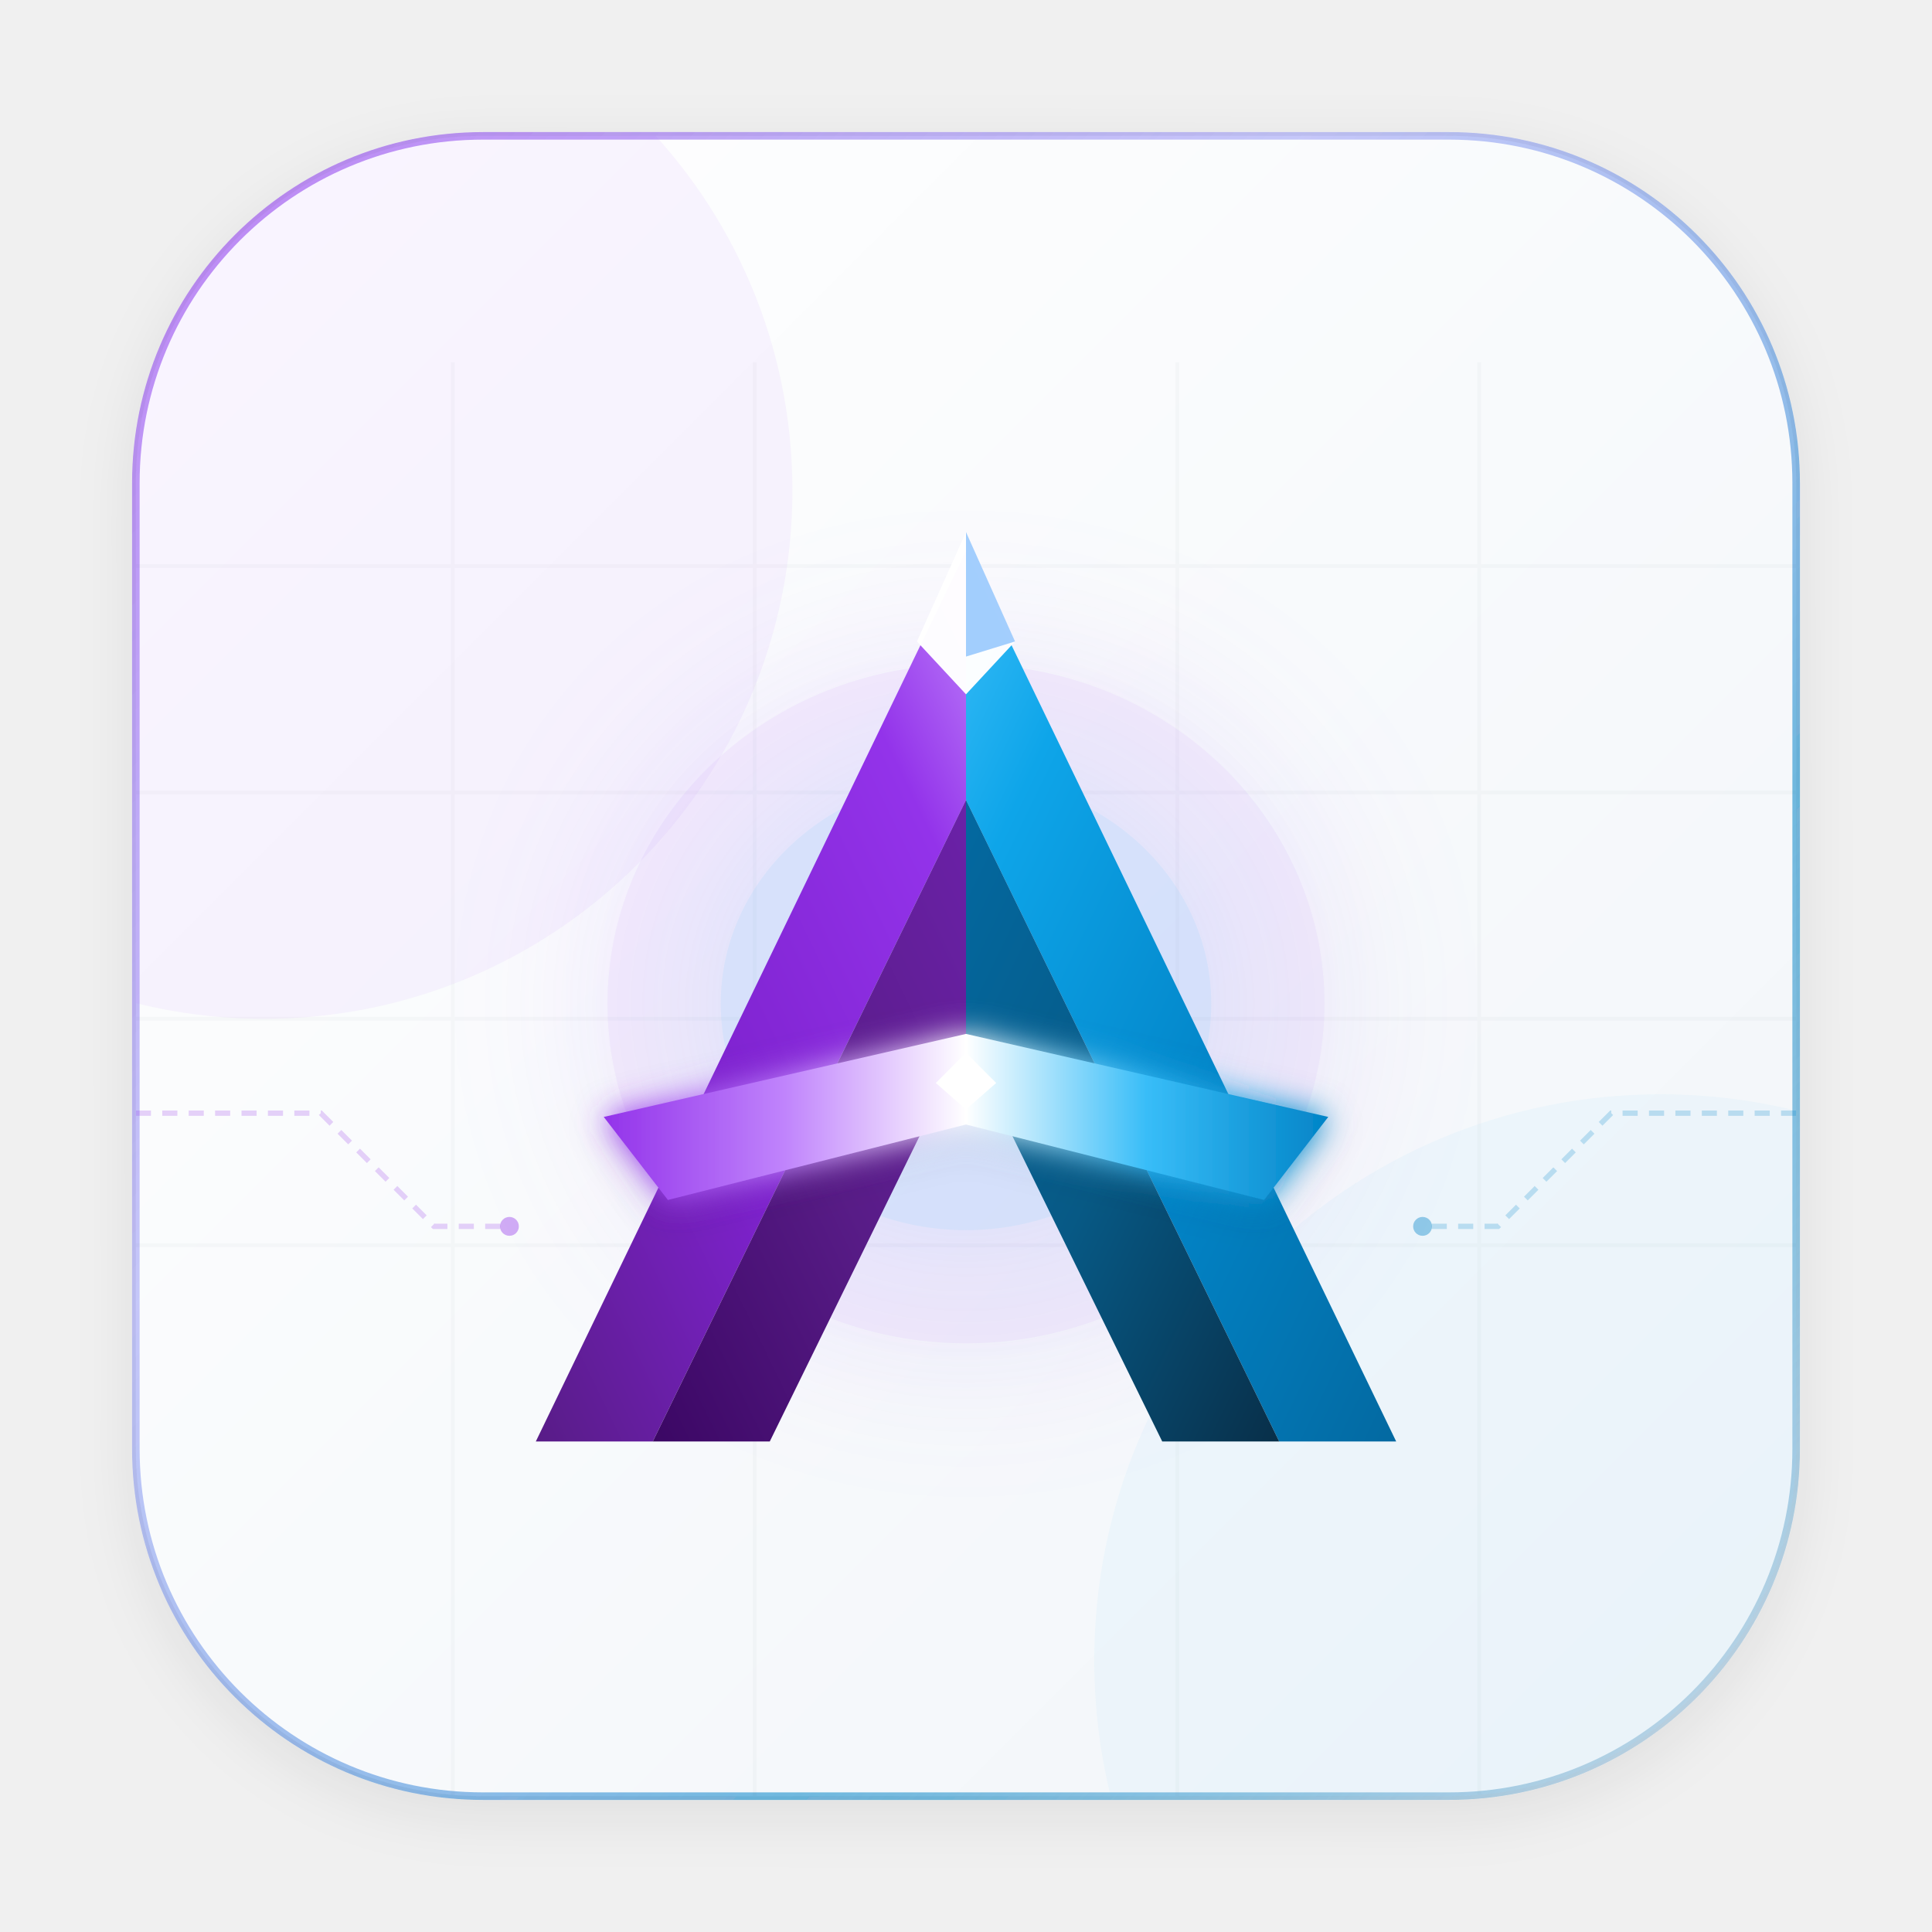
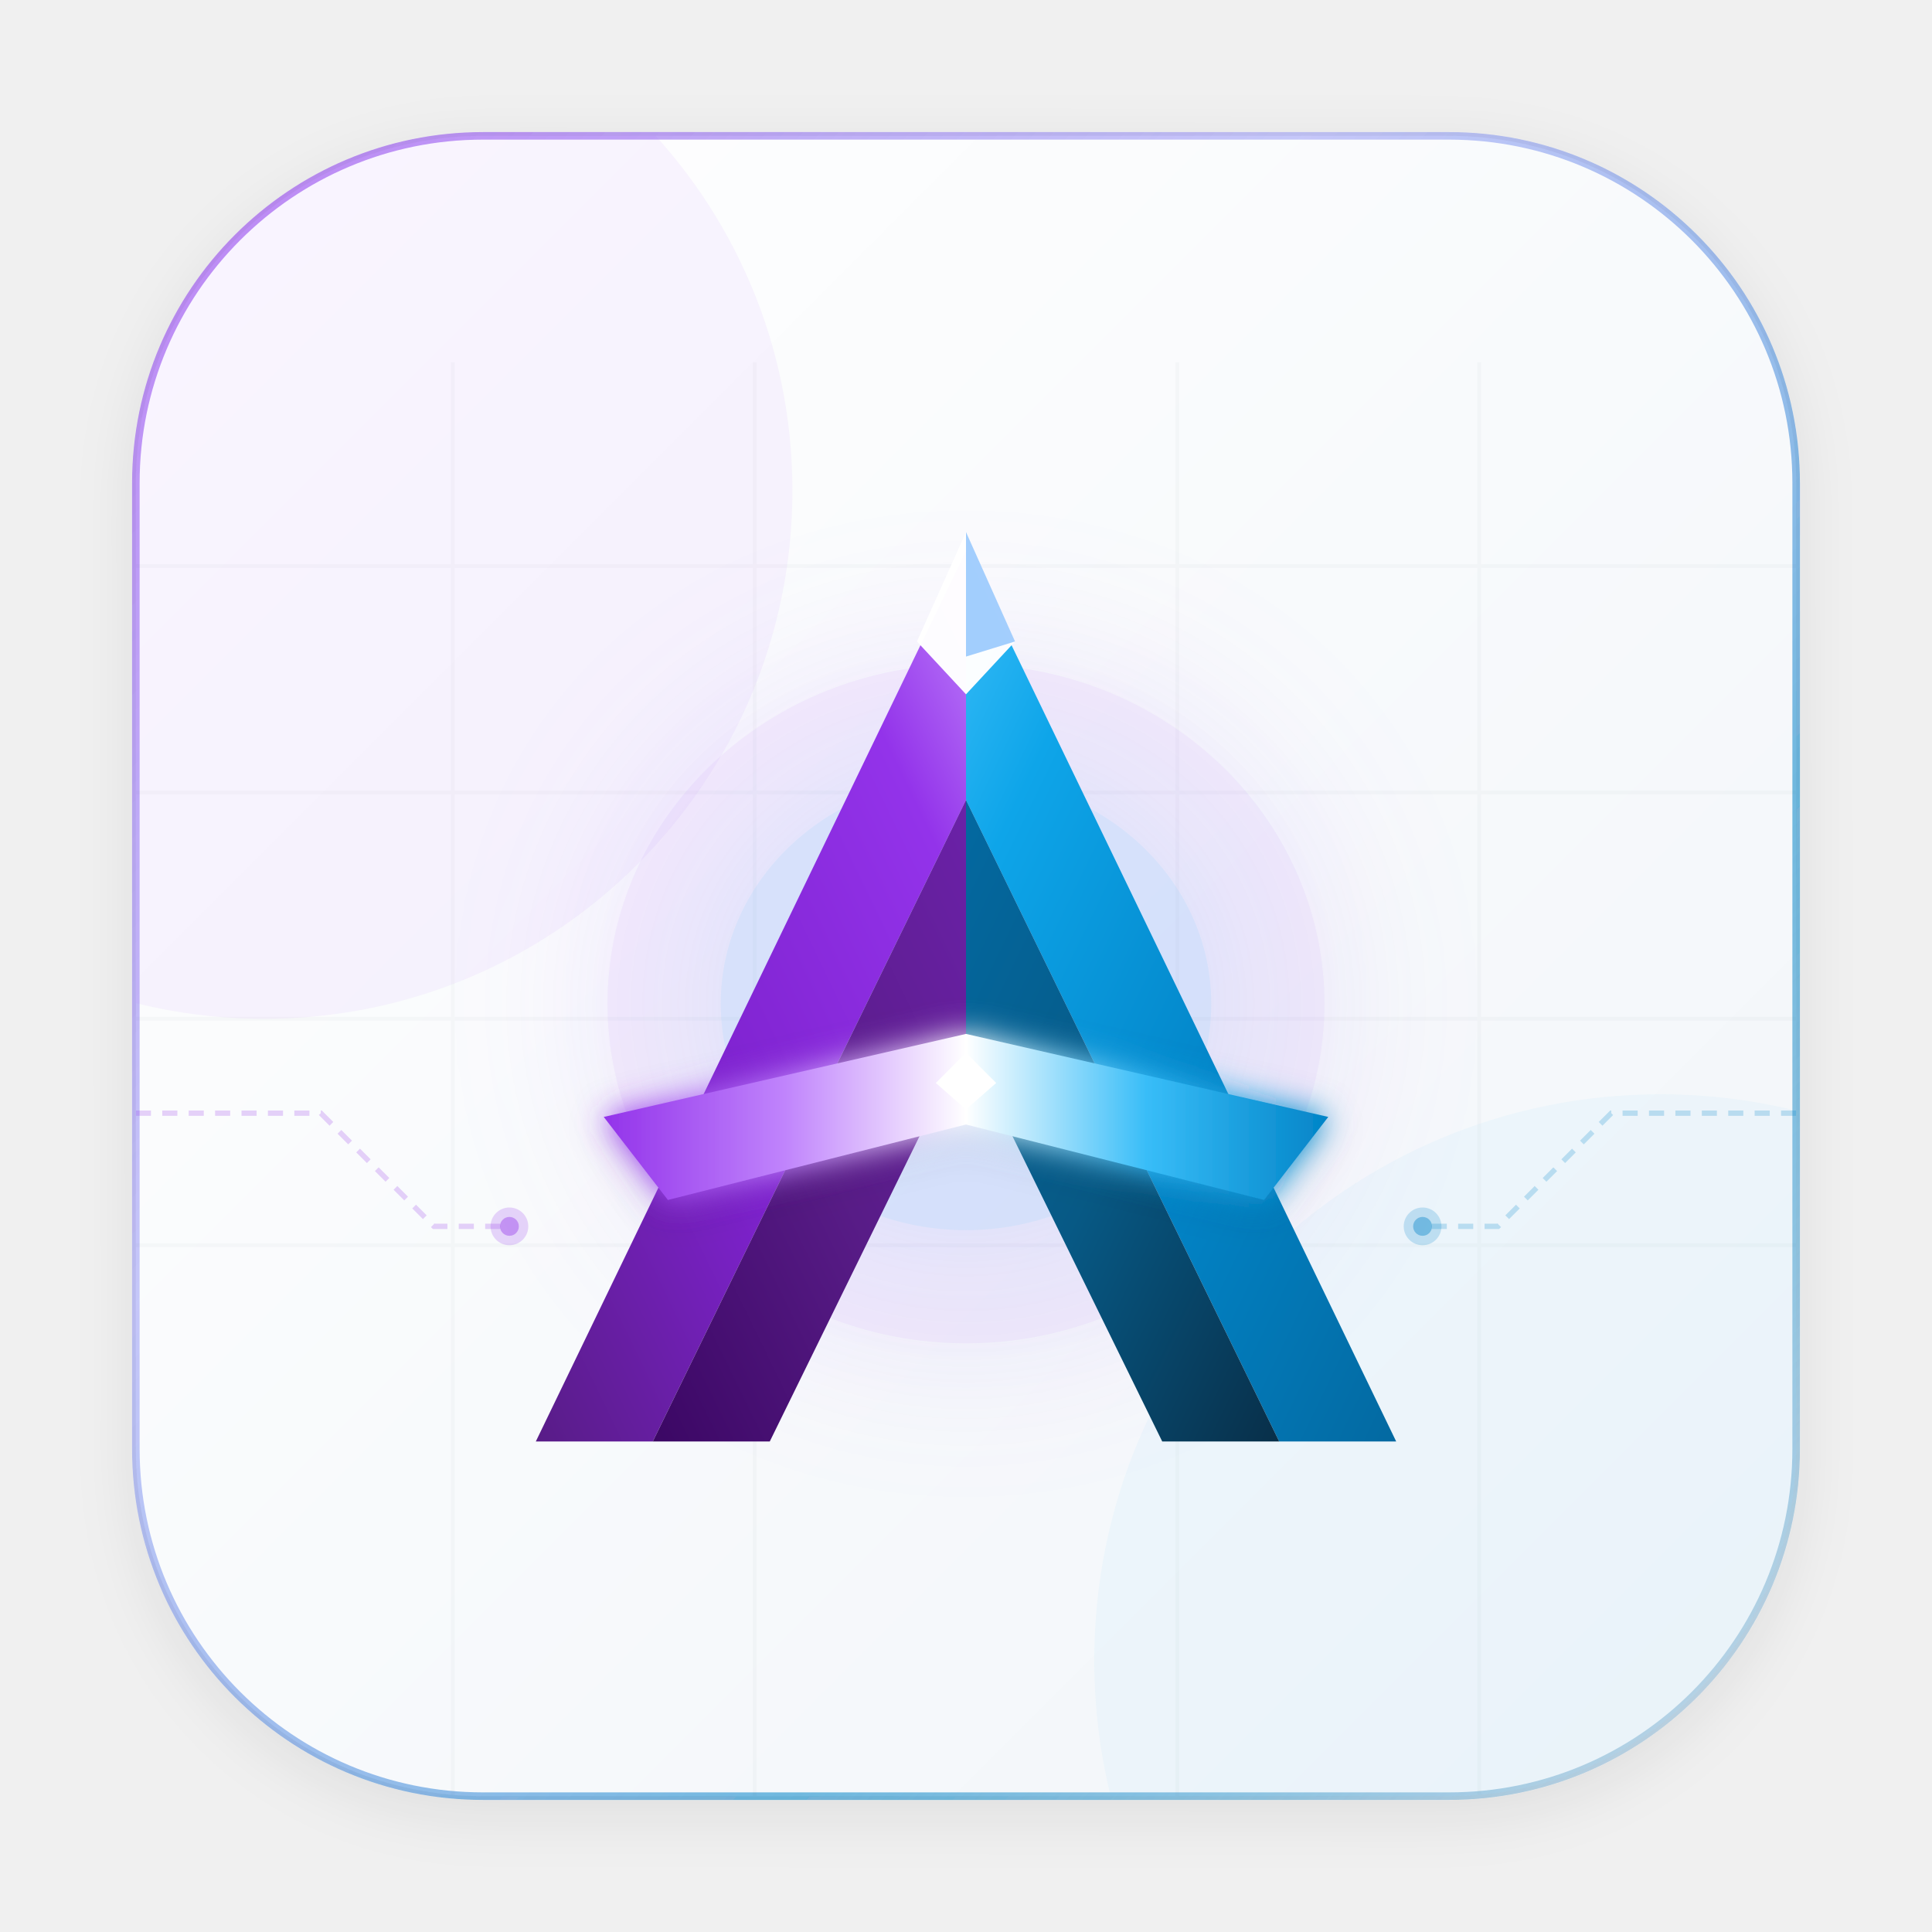
<svg xmlns="http://www.w3.org/2000/svg" viewBox="0 0 512 512" width="512" height="512">
  <defs>
    <linearGradient id="chassis-surface-light" x1="0%" y1="0%" x2="100%" y2="100%">
      <stop offset="0%" stop-color="#ffffff" />
      <stop offset="50%" stop-color="#f8fafc" />
      <stop offset="100%" stop-color="#f1f5f9" />
    </linearGradient>
    <linearGradient id="chassis-stroke-light" x1="0%" y1="0%" x2="100%" y2="100%">
      <stop offset="0%" stop-color="#9333ea" stop-opacity="0.6" />
      <stop offset="35%" stop-color="#6366f1" stop-opacity="0.35" />
      <stop offset="70%" stop-color="#0284c7" stop-opacity="0.55" />
      <stop offset="100%" stop-color="#cbd5e1" stop-opacity="0.8" />
    </linearGradient>
    <linearGradient id="left-outer-light" x1="0%" y1="100%" x2="100%" y2="0%">
      <stop offset="0%" stop-color="#581c87" />
      <stop offset="40%" stop-color="#7e22ce" />
      <stop offset="80%" stop-color="#9333ea" />
      <stop offset="100%" stop-color="#c084fc" />
    </linearGradient>
    <linearGradient id="left-inner-light" x1="0%" y1="100%" x2="100%" y2="0%">
      <stop offset="0%" stop-color="#3b0764" />
      <stop offset="50%" stop-color="#581c87" />
      <stop offset="100%" stop-color="#6b21a8" />
    </linearGradient>
    <linearGradient id="right-outer-light" x1="100%" y1="100%" x2="0%" y2="0%">
      <stop offset="0%" stop-color="#0369a1" />
      <stop offset="40%" stop-color="#0284c7" />
      <stop offset="80%" stop-color="#0ea5e9" />
      <stop offset="100%" stop-color="#38bdf8" />
    </linearGradient>
    <linearGradient id="right-inner-light" x1="100%" y1="100%" x2="0%" y2="0%">
      <stop offset="0%" stop-color="#082f49" />
      <stop offset="50%" stop-color="#075985" />
      <stop offset="100%" stop-color="#0369a1" />
    </linearGradient>
    <linearGradient id="neon-beam-light" x1="0%" y1="50%" x2="100%" y2="50%">
      <stop offset="0%" stop-color="#9333ea" />
      <stop offset="25%" stop-color="#c084fc" />
      <stop offset="50%" stop-color="#ffffff" />
      <stop offset="75%" stop-color="#38bdf8" />
      <stop offset="100%" stop-color="#0284c7" />
    </linearGradient>
    <filter id="chassis-shadow-light" x="-20%" y="-20%" width="140%" height="140%">
      <feDropShadow dx="0" dy="20" stdDeviation="24" flood-color="#0f172a" flood-opacity="0.14" />
      <feDropShadow dx="0" dy="4" stdDeviation="8" flood-color="#0f172a" flood-opacity="0.08" />
    </filter>
    <filter id="prism-ambient-light" x="-40%" y="-40%" width="180%" height="180%">
      <feGaussianBlur stdDeviation="22" result="blur" />
      <feMerge>
        <feMergeNode in="blur" />
        <feMergeNode in="SourceGraphic" />
      </feMerge>
    </filter>
    <filter id="beam-glow-light" x="-40%" y="-40%" width="180%" height="180%">
      <feDropShadow dx="0" dy="2" stdDeviation="4" flood-color="#0f172a" flood-opacity="0.22" />
      <feGaussianBlur stdDeviation="4" result="blur" />
      <feMerge>
        <feMergeNode in="blur" />
        <feMergeNode in="SourceGraphic" />
      </feMerge>
    </filter>
    <clipPath id="chassis-clip-light">
      <rect x="36" y="36" width="440" height="440" rx="92" />
    </clipPath>
  </defs>
  <g filter="url(#chassis-shadow-light)">
    <rect x="36" y="36" width="440" height="440" rx="92" fill="url(#chassis-surface-light)" stroke="url(#chassis-stroke-light)" stroke-width="2" />
  </g>
  <g clip-path="url(#chassis-clip-light)">
    <g opacity="0.035" stroke="#475569" stroke-width="1">
      <line x1="36" y1="150" x2="476" y2="150" />
      <line x1="36" y1="210" x2="476" y2="210" />
      <line x1="36" y1="270" x2="476" y2="270" />
      <line x1="36" y1="330" x2="476" y2="330" />
      <line x1="120" y1="96" x2="120" y2="476" />
      <line x1="200" y1="96" x2="200" y2="476" />
      <line x1="312" y1="96" x2="312" y2="476" />
      <line x1="392" y1="96" x2="392" y2="476" />
    </g>
    <circle cx="70" cy="130" r="140" fill="#a855f7" opacity="0.06" />
    <circle cx="440" cy="440" r="150" fill="#38bdf8" opacity="0.05" />
    <path d="M 36 295 H 85 L 115 325 H 135" stroke="#9333ea" stroke-width="1.4" opacity="0.22" fill="none" stroke-dasharray="4 3" />
    <circle cx="135" cy="325" r="2.5" fill="#9333ea" opacity="0.4" />
+     <circle cx="135" cy="325" r="5" fill="#9333ea" opacity="0.2" />
    <path d="M 476 295 H 427 L 397 325 H 377" stroke="#0284c7" stroke-width="1.4" opacity="0.22" fill="none" stroke-dasharray="4 3" />
    <circle cx="377" cy="325" r="2.5" fill="#0284c7" opacity="0.4" />
+     <circle cx="377" cy="325" r="5" fill="#0284c7" opacity="0.2" />
  </g>
  <g transform="translate(0, 40)">
    <ellipse cx="256" cy="226" rx="95" ry="90" fill="#a855f7" opacity="0.12" filter="url(#prism-ambient-light)" />
    <ellipse cx="256" cy="226" rx="65" ry="60" fill="#38bdf8" opacity="0.14" filter="url(#prism-ambient-light)" />
    <g id="alya-prism">
      <polygon points="256,106 142,342 173,342 256,172" fill="url(#left-outer-light)" />
      <polygon points="256,172 173,342 204,342 256,236" fill="url(#left-inner-light)" />
      <polygon points="256,106 370,342 339,342 256,172" fill="url(#right-outer-light)" />
      <polygon points="256,172 339,342 308,342 256,236" fill="url(#right-inner-light)" />
      <g filter="url(#beam-glow-light)">
        <polygon points="160,256 256,234 352,256 335,278 256,258 177,278" fill="url(#neon-beam-light)" />
        <polygon points="256,239 264,247 256,254 248,247" fill="#ffffff" />
      </g>
      <polygon points="256,101 269,130 256,144 243,130" fill="#ffffff" opacity="0.98" />
      <polygon points="256,101 269,130 256,134" fill="#93c5fd" opacity="0.85" />
    </g>
  </g>
</svg>
